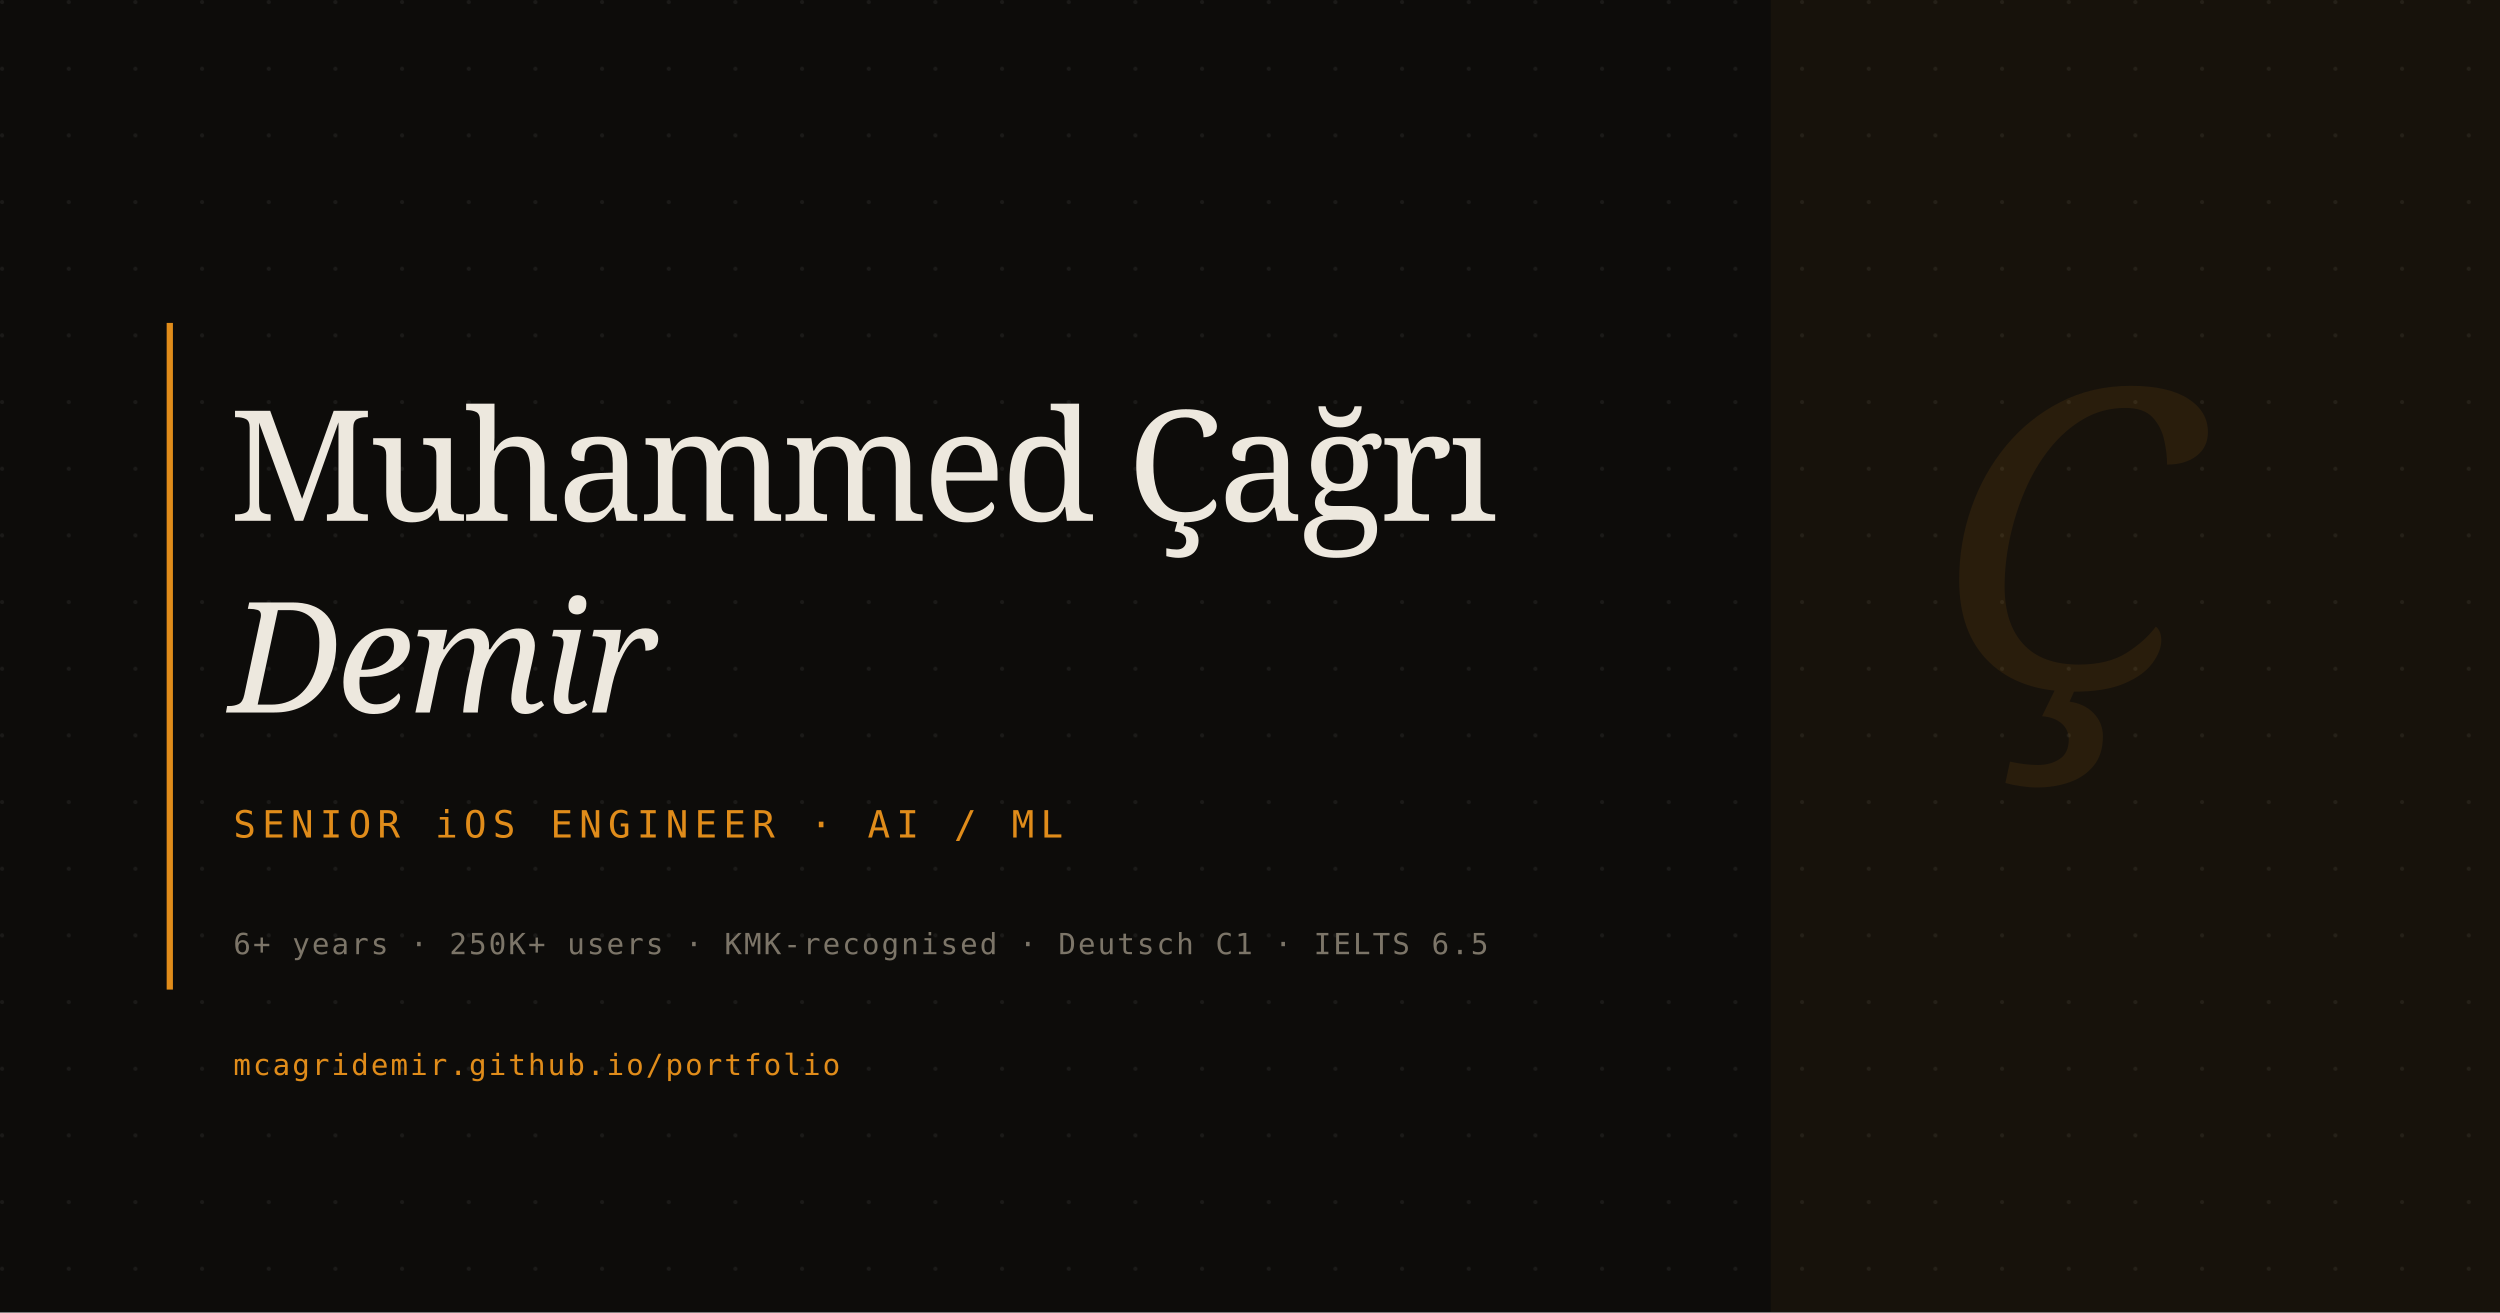
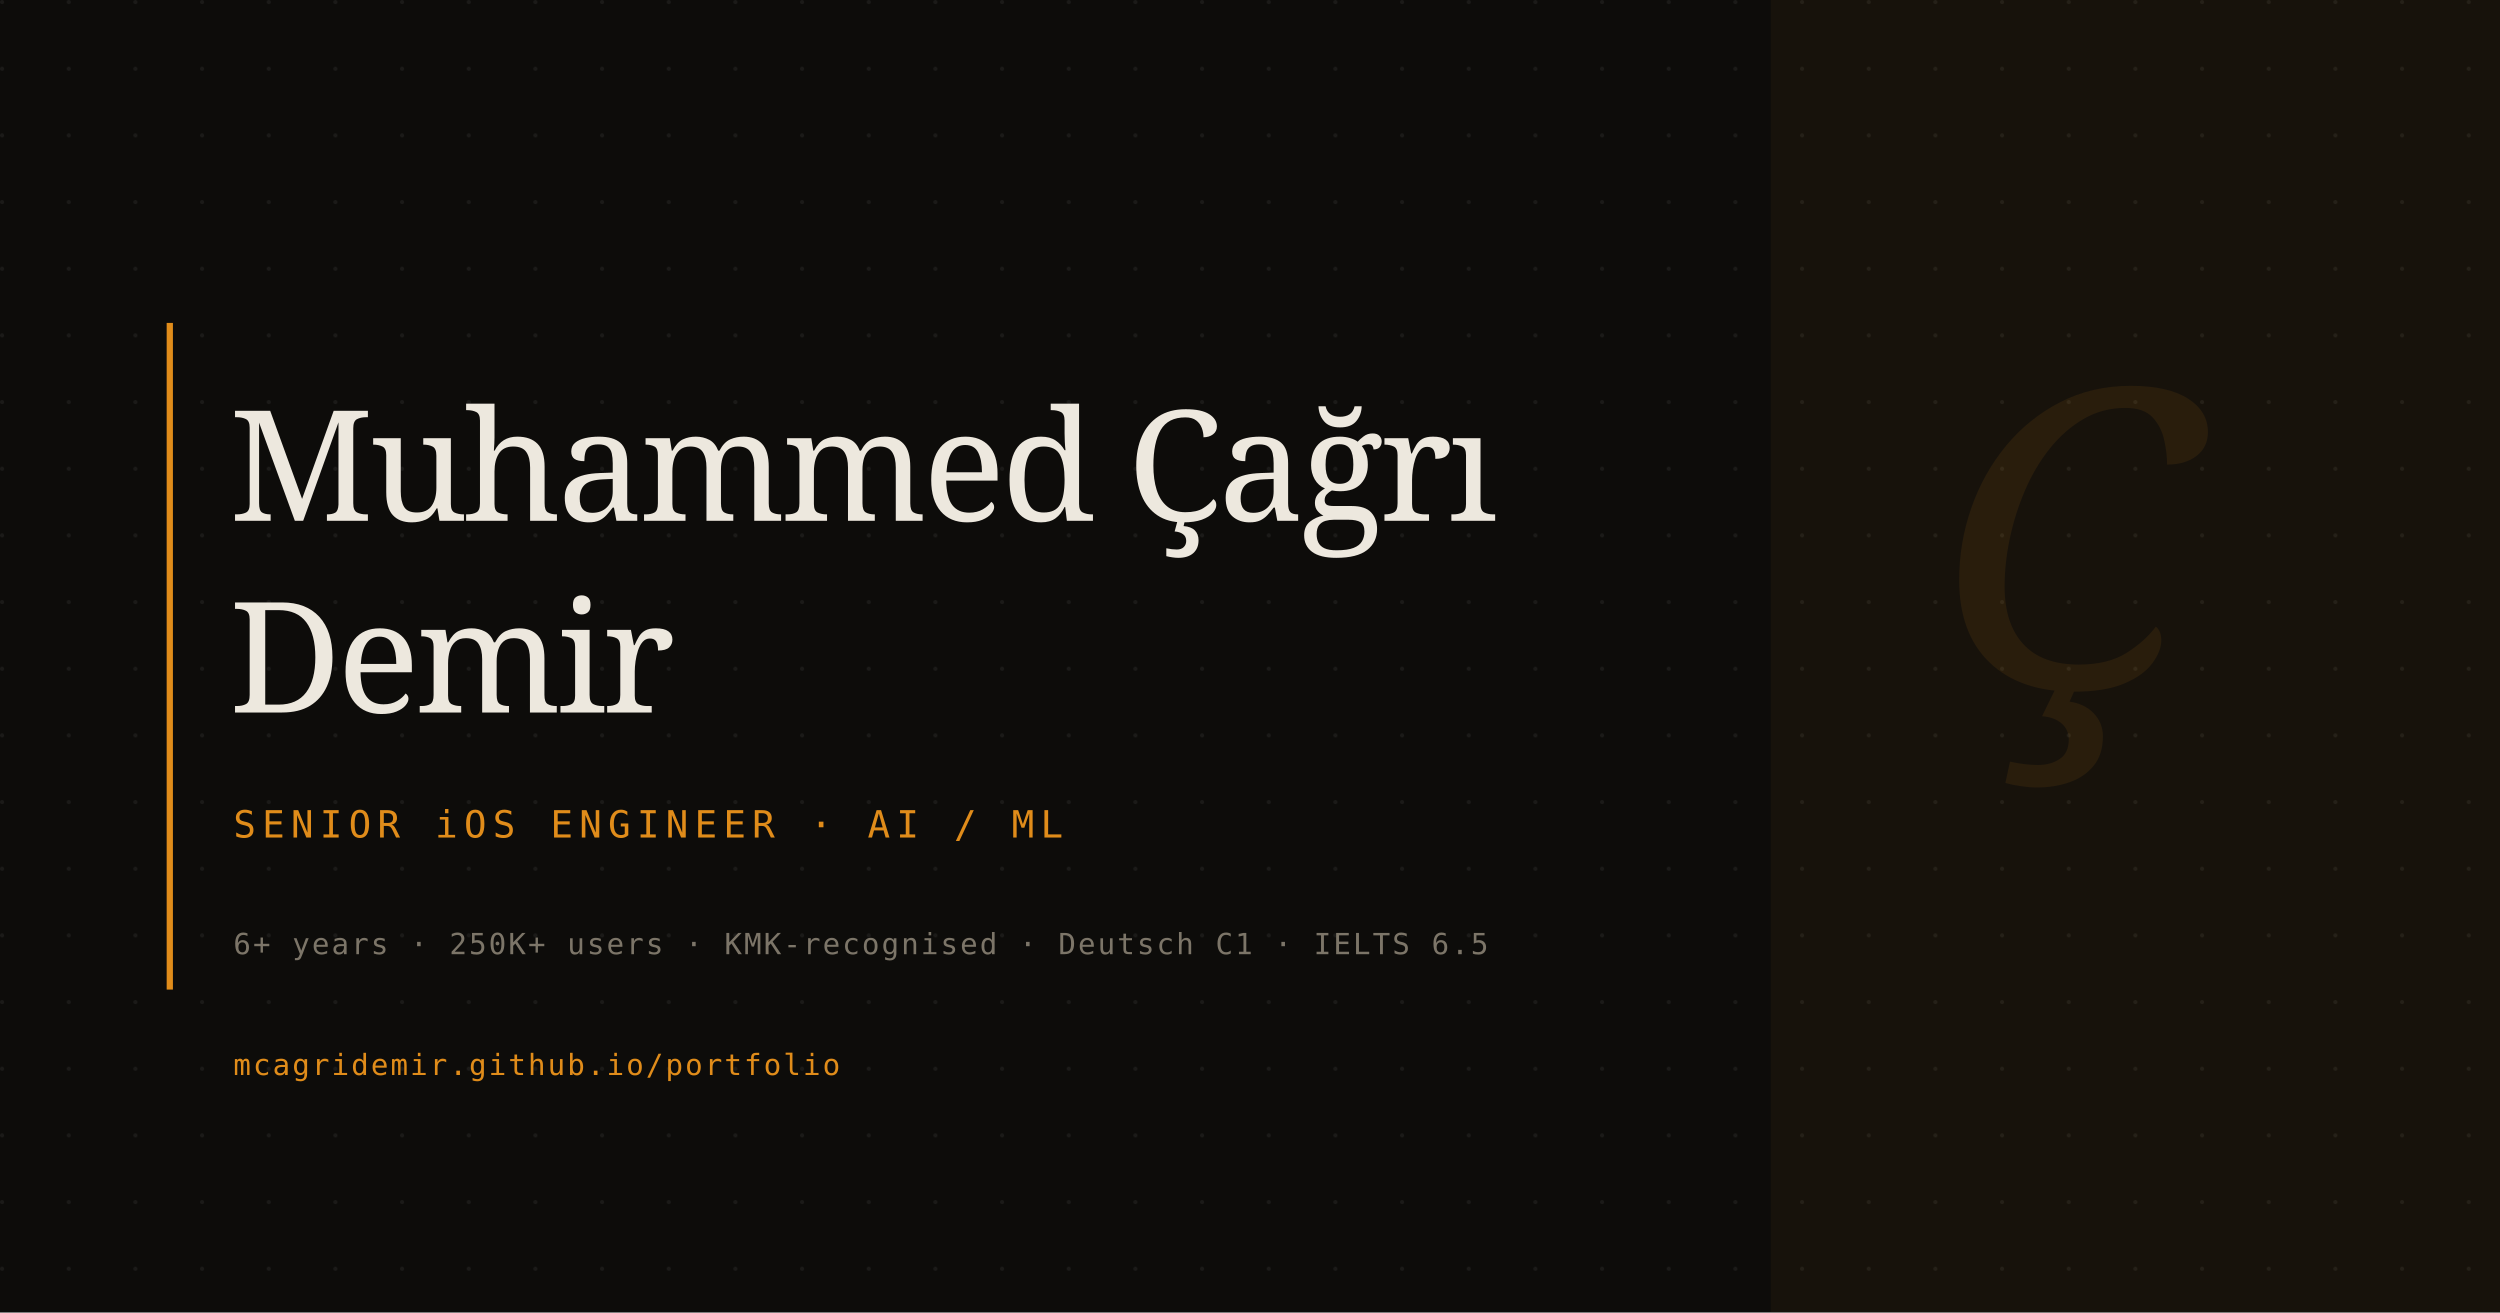
<svg xmlns="http://www.w3.org/2000/svg" width="1200" height="630" viewBox="0 0 1200 630">
  <rect width="1200" height="630" fill="#0d0c0a" />
  <pattern id="dots" x="0" y="0" width="32" height="32" patternUnits="userSpaceOnUse">
    <circle cx="1" cy="1" r="1" fill="#ffffff" opacity="0.06" />
  </pattern>
  <rect width="1200" height="630" fill="url(#dots)" />
  <rect x="850" y="0" width="350" height="630" fill="#e08c1a" opacity="0.05" />
  <text x="930" y="330" font-family="Georgia, serif" font-size="200" font-weight="300" fill="#e08c1a" opacity="0.09" font-style="italic">Ç</text>
  <rect x="80" y="155" width="3" height="320" fill="#e08c1a" />
  <text x="110" y="250" font-family="Georgia, serif" font-size="74" font-weight="400" fill="#ede8de" letter-spacing="-2">Muhammed Çağrı</text>
-   <text x="110" y="342" font-family="Georgia, serif" font-size="74" font-weight="400" fill="#ede8de" font-style="italic" letter-spacing="-2">Demir</text>
+   <text x="110" y="342" font-family="Georgia, serif" font-size="74" font-weight="400" fill="#ede8de" letter-spacing="-2">Demir</text>
  <text x="112" y="402" font-family="monospace" font-size="18" fill="#e08c1a" letter-spacing="3">SENIOR iOS ENGINEER · AI / ML</text>
  <text x="112" y="458" font-family="monospace" font-size="14" fill="#7c7568" letter-spacing="1">6+ years  ·  250K+ users  ·  KMK-recognised  ·  Deutsch C1  ·  IELTS 6.5</text>
  <text x="112" y="516" font-family="monospace" font-size="14" fill="#e08c1a" letter-spacing="1">mcagridemir.github.io/portfolio</text>
</svg>
